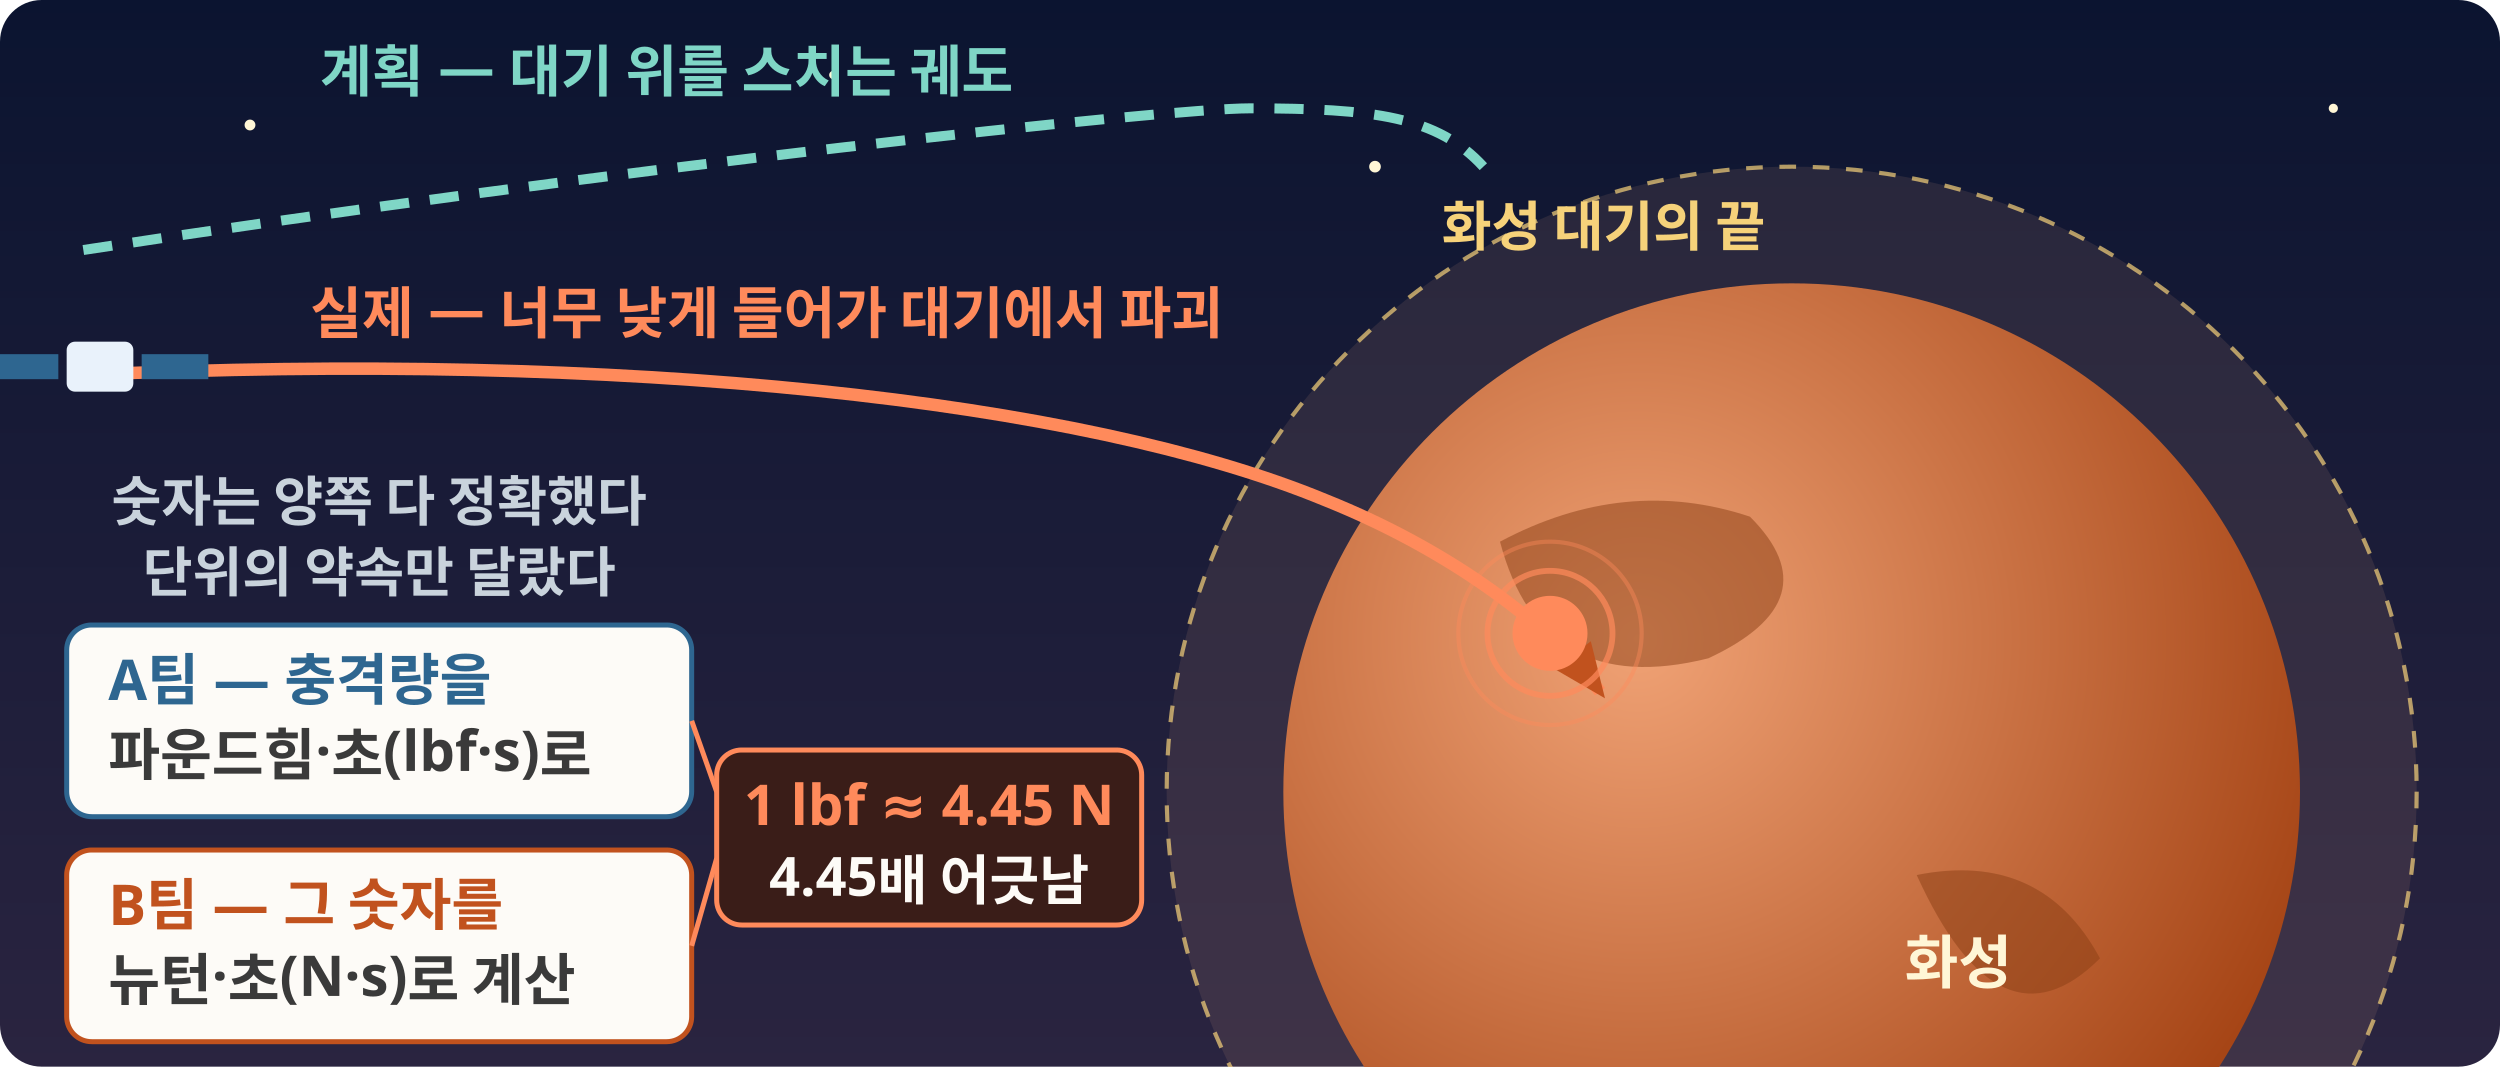
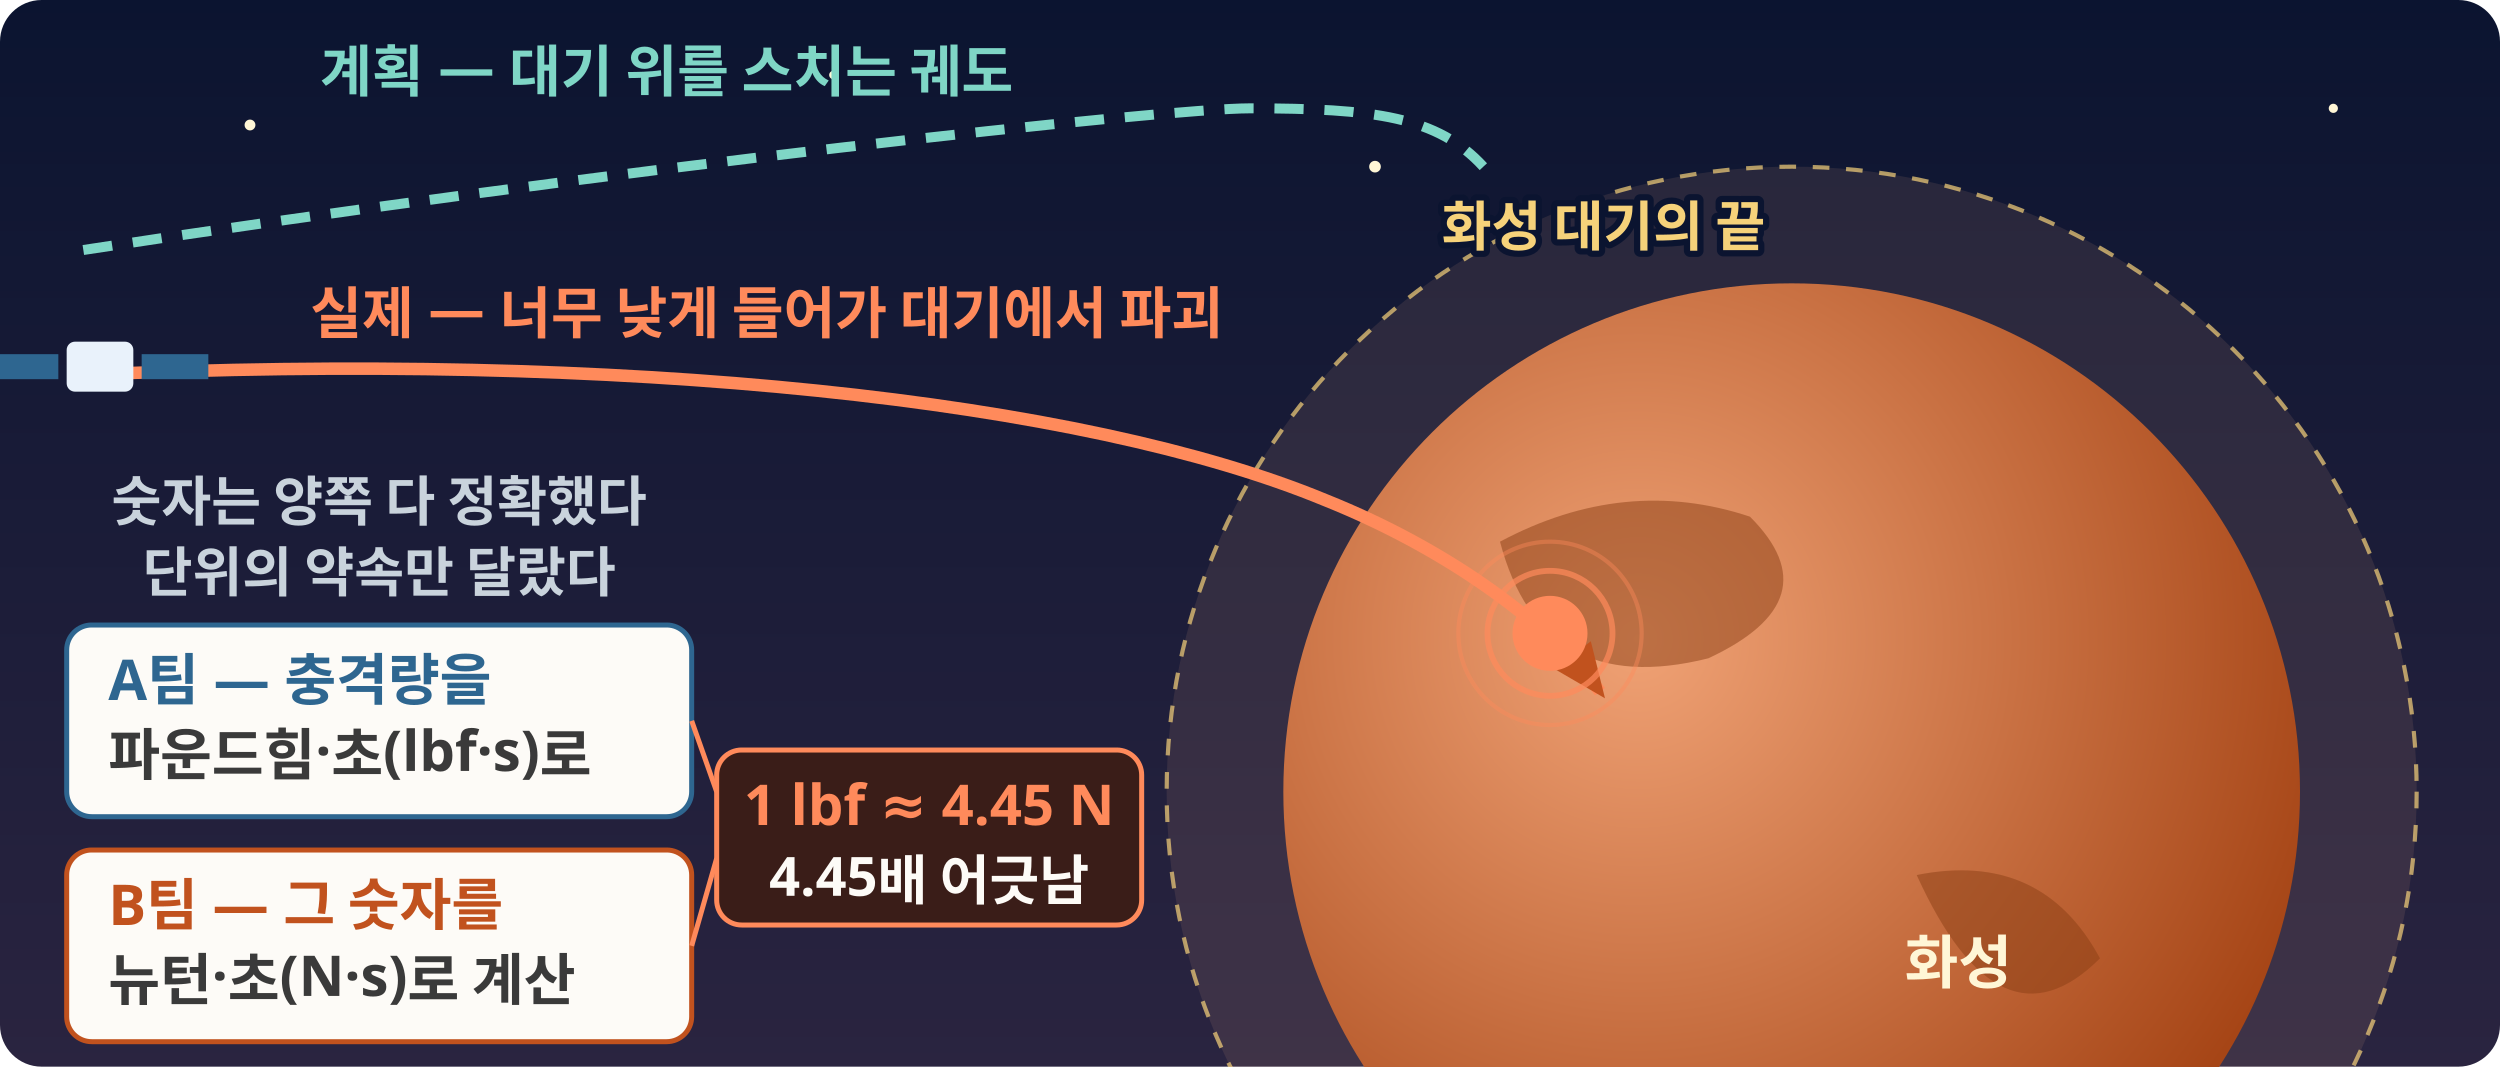
<svg width="600" height="256" viewBox="0 0 600 256" font-family="PC Sans">
  <defs>
    <marker id="arrB-1102-01" markerUnits="userSpaceOnUse" markerWidth="13" markerHeight="11" refX="11" refY="5.5" orient="auto">
      <path d="M0,0 L13,5.5 L0,11 Z" fill="#C1521E" />
    </marker>
  </defs>
  <defs>
    <linearGradient id="h1sky-1102-01" x1="0" y1="0" x2="0" y2="1">
      <stop offset="0" stop-color="#0B1430" />
      <stop offset="1" stop-color="#2A2440" />
    </linearGradient>
    <radialGradient id="h1mars-1102-01" cx="0.35" cy="0.35" r="0.7">
      <stop offset="0" stop-color="#F0A275" />
      <stop offset="1" stop-color="#A64516" />
    </radialGradient>
  </defs>
  <rect width="600" height="256" rx="10" fill="url(#h1sky-1102-01)" />
  <g fill="#FFF6D6">
    <circle cx="60" cy="30" r="1.3" />
    <circle cx="200" cy="18" r="1" />
    <circle cx="330" cy="40" r="1.4" />
    <circle cx="560" cy="26" r="1.1" />
    <circle cx="120" cy="230" r="1" />
  </g>
  <g transform="translate(430,190)">
    <circle r="150" fill="#E0A57E" opacity="0.12" />
    <circle r="122" fill="url(#h1mars-1102-01)" />
    <path d="M-70,-60 q30,-16 60,-6 q20,20 -10,34 q-40,10 -50,-28 z M30,20 q30,-6 44,20 q-24,24 -44,-20 z" fill="#8A3E14" opacity="0.5" />
    <circle r="150" fill="none" stroke="#F6D27A" stroke-width="1" stroke-dasharray="4 4" opacity="0.7" />
-     <text x="-84" y="-131" font-size="13" font-weight="800" fill="#F6D27A">화성 대기의 끝</text>
+     <text x="-84" y="-131" font-size="13" font-weight="800" fill="#F6D27A" stroke="#0B1430" stroke-width="3" stroke-linejoin="round" paint-order="stroke">화성 대기의 끝</text>
  </g>
  <text x="470" y="236" text-anchor="middle" font-size="14" font-weight="900" fill="#FFF6D6">화성</text>
  <path d="M20,60 C150,40 280,26 300,26 C330,26 345,28 356,40" stroke="#7FD6C6" stroke-width="2.4" fill="none" stroke-dasharray="7 5" />
  <text x="160" y="22" text-anchor="middle" font-size="13.5" font-weight="900" fill="#7FD6C6">계획 — 대기 위를 스치는 궤도</text>
  <path d="M20,90 C150,84 260,96 318,120 C348,132 372,150 384,166" stroke="#FF8A5B" stroke-width="3" fill="none" marker-end="url(#arrB-1102-01)" />
  <g transform="translate(372,152)">
    <circle r="9" fill="#FF8A5B" />
    <circle r="15" fill="none" stroke="#FF8A5B" stroke-width="1.4" opacity="0.7" />
    <circle r="22" fill="none" stroke="#FF8A5B" stroke-width="1" opacity="0.4" />
  </g>
  <text x="184" y="80" text-anchor="middle" font-size="13.5" font-weight="900" fill="#FF8A5B">실제 — 너무 낮게 들어가 대기에서 파괴</text>
  <g transform="translate(24,88)">
    <rect x="-8" y="-6" width="16" height="12" rx="2" fill="#E9F2FB" />
    <rect x="-26" y="-3" width="16" height="6" fill="#2E6690" />
    <rect x="10" y="-3" width="16" height="6" fill="#2E6690" />
  </g>
  <g font-size="13.5" font-weight="800">
    <rect x="16" y="150" width="150" height="46" rx="6" fill="#FDFBF7" stroke="#2E6690" stroke-width="1.2" />
    <text x="26" y="168" fill="#2E6690">A팀 — 충격량을</text>
    <text x="26" y="186" fill="#3A3A3A">파운드힘·초(lbf·s)로</text>
    <rect x="16" y="204" width="150" height="46" rx="6" fill="#FDFBF7" stroke="#C1521E" stroke-width="1.2" />
    <text x="26" y="222" fill="#C1521E">B팀 — 그 숫자를</text>
    <text x="26" y="240" fill="#3A3A3A">뉴턴·초(N·s)로 계산</text>
  </g>
  <g transform="translate(176,196)">
    <rect x="-4" y="-16" width="102" height="42" rx="6" fill="#3A1D18" stroke="#FF8A5B" stroke-width="1.2" />
    <text x="47" y="2" text-anchor="middle" font-size="13.5" font-weight="900" fill="#FF8A5B">1 lbf ≈ 4.45 N</text>
    <text x="47" y="19" text-anchor="middle" font-size="13" font-weight="800" fill="#FDFBF7">4.45배 어긋남</text>
  </g>
  <path d="M166,173 L172,190" stroke="#FF8A5B" stroke-width="1.2" fill="none" />
  <path d="M166,227 L172,206" stroke="#FF8A5B" stroke-width="1.2" fill="none" />
  <text x="91" y="125" text-anchor="middle" font-size="13" font-weight="800" fill="#C9D3DC">숫자는 양쪽 다 정확했다</text>
  <text x="91" y="142" text-anchor="middle" font-size="13" font-weight="800" fill="#C9D3DC">단위의 약속만 달랐다</text>
</svg>
